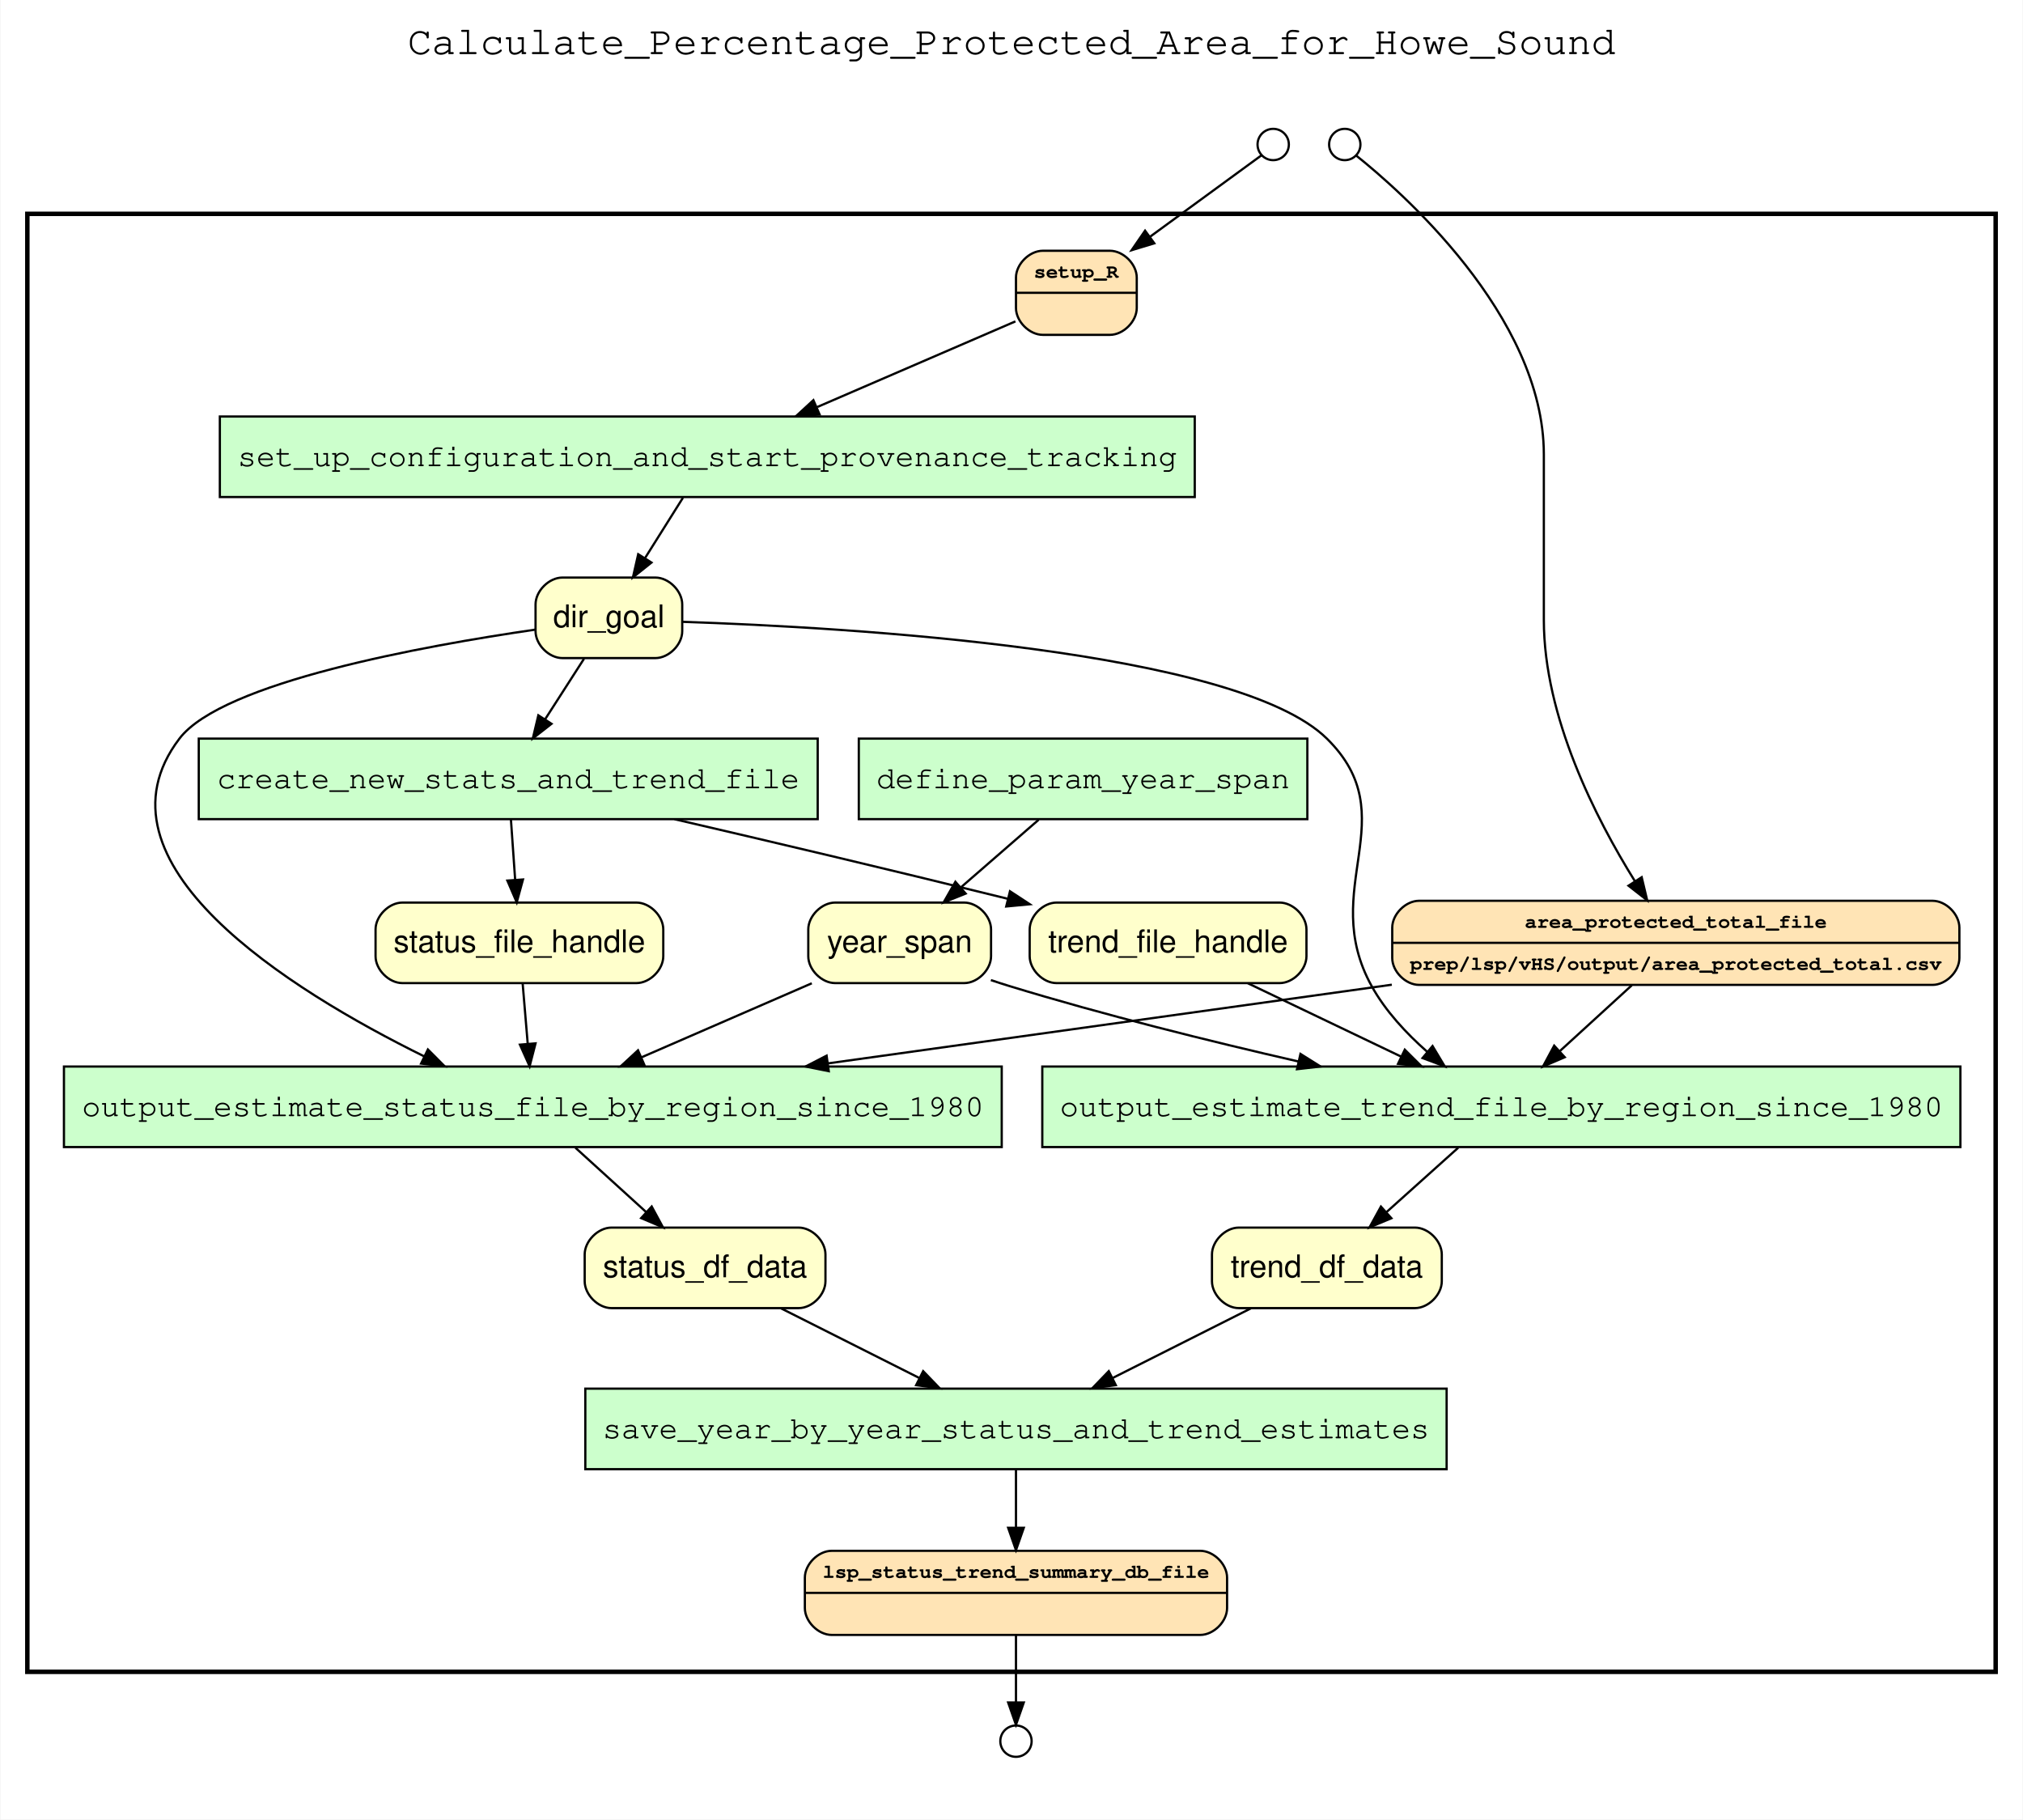
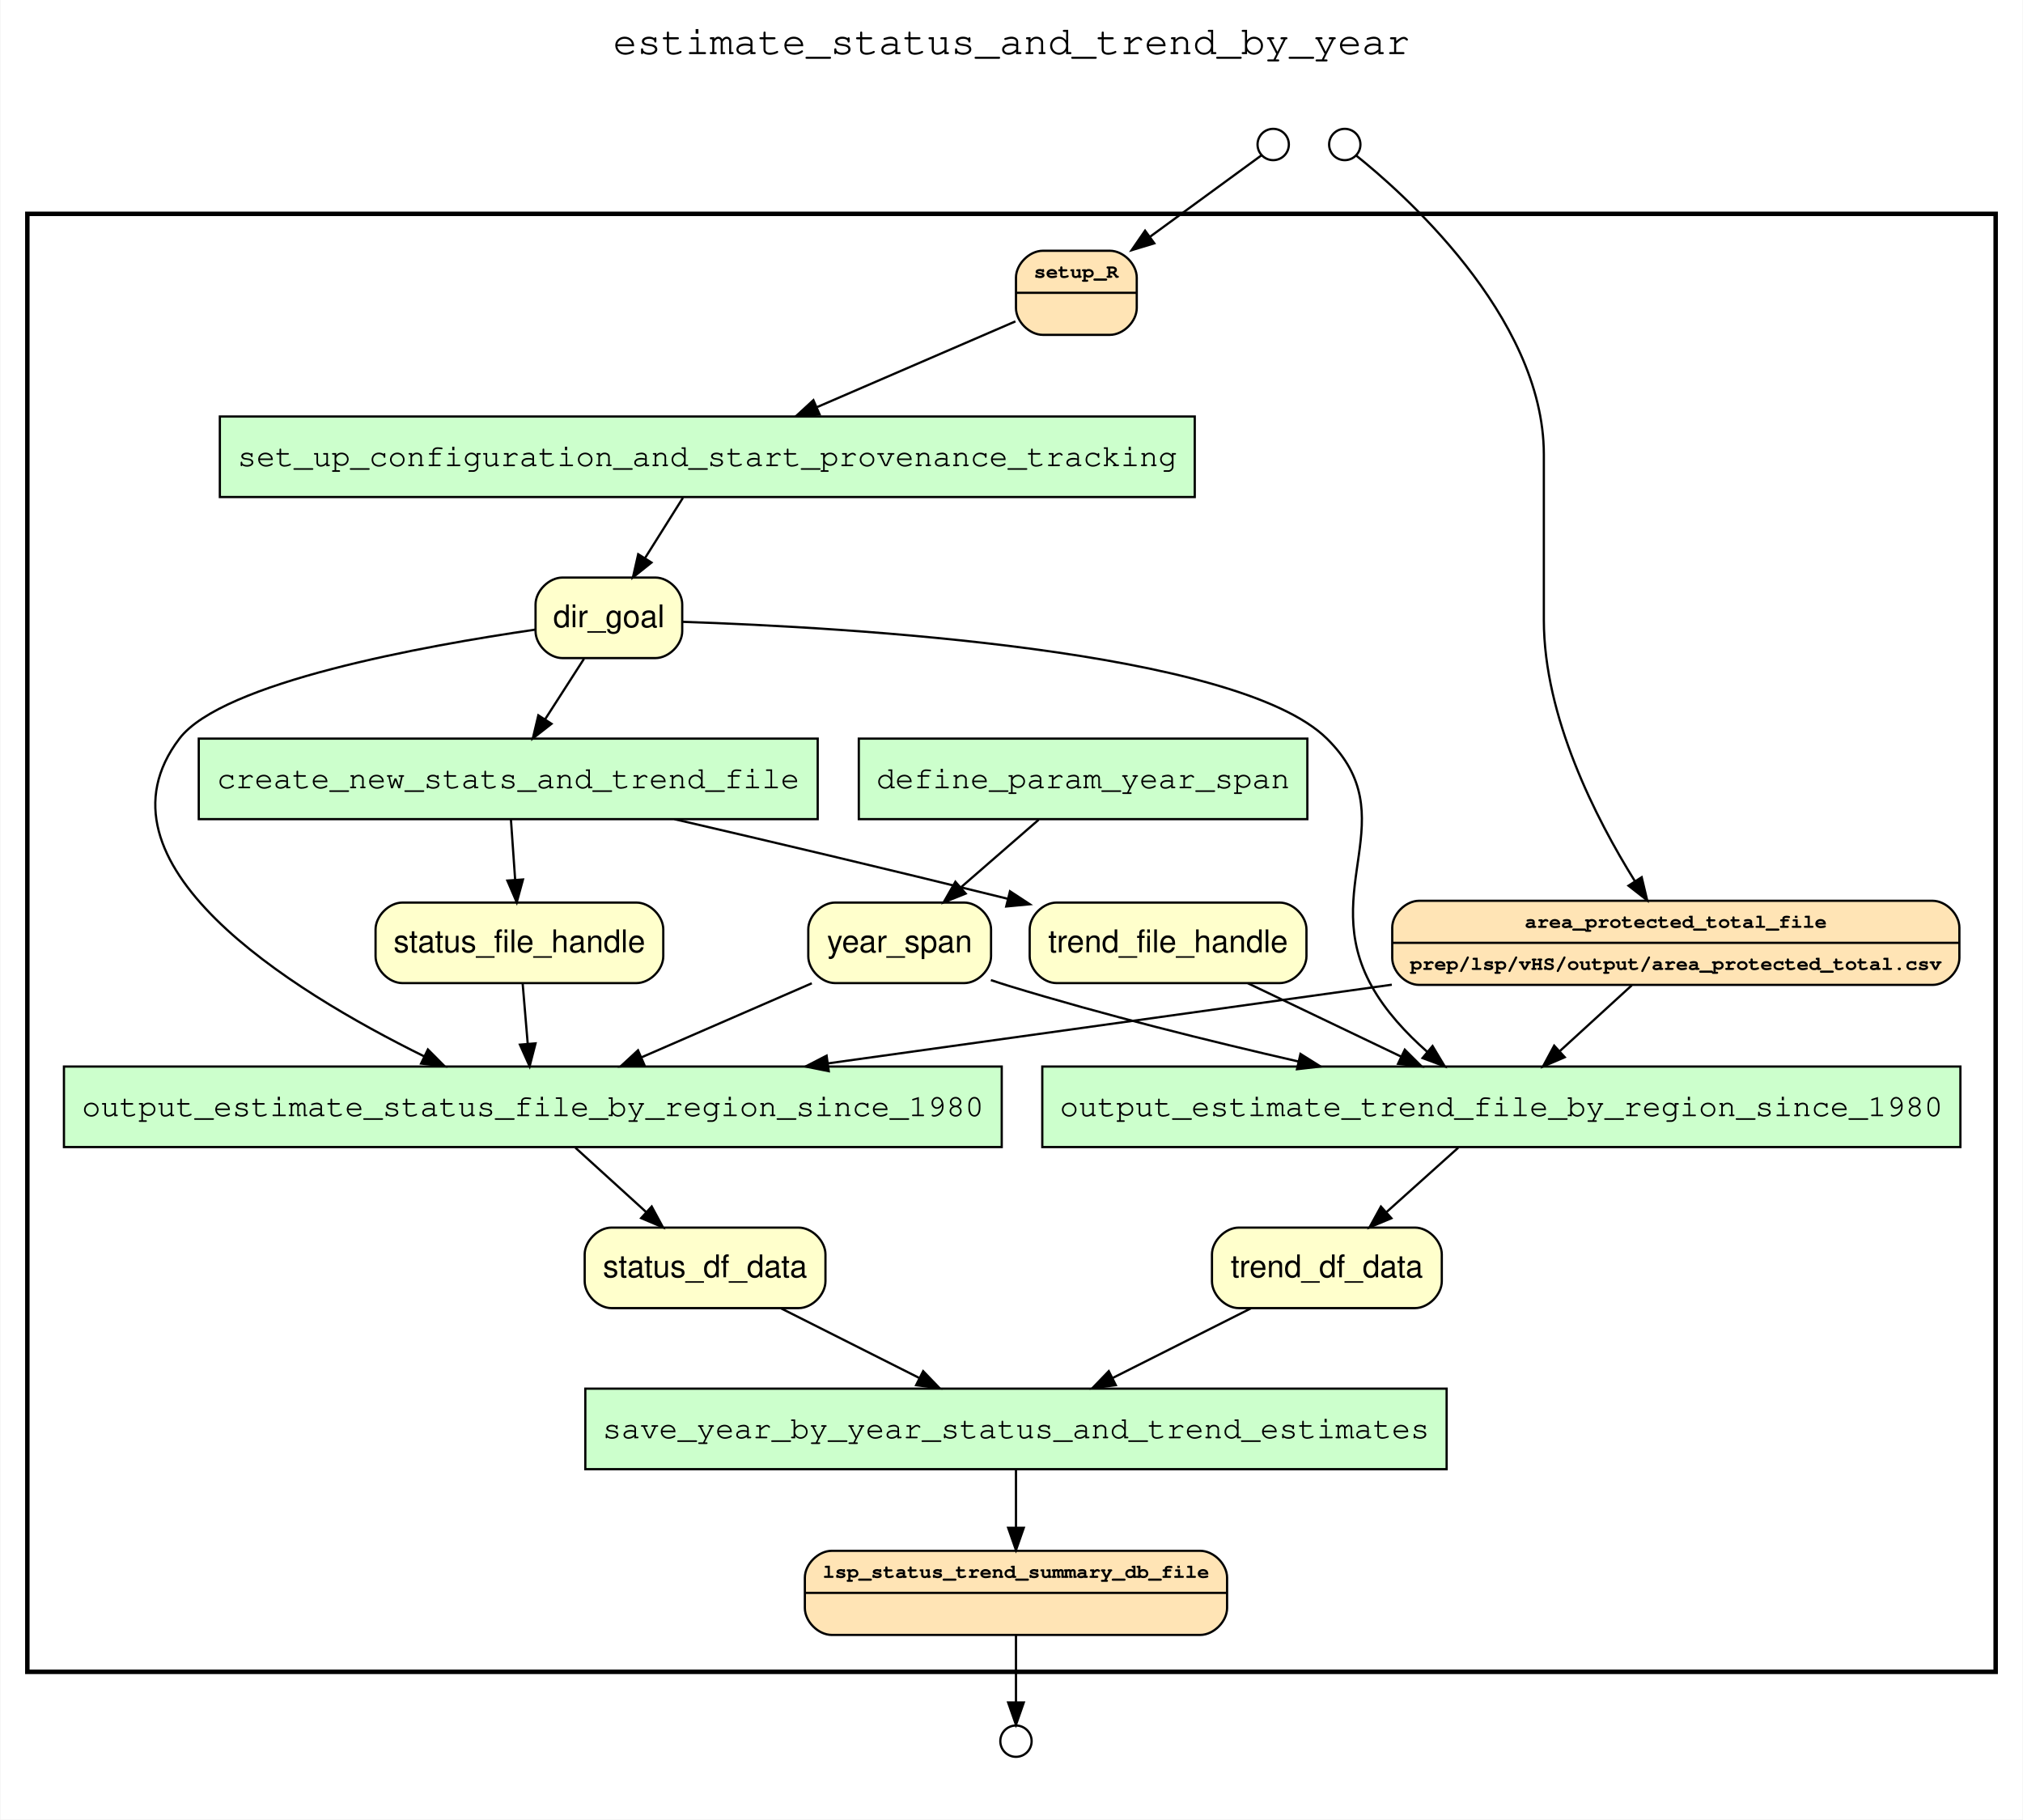
<svg xmlns="http://www.w3.org/2000/svg" width="904pt" height="813pt" viewBox="0.00 0.00 904.00 813.40">
  <g id="graph0" class="graph" transform="scale(1 1) rotate(0) translate(4 809.4)">
    <polygon fill="white" stroke="none" points="-4,4 -4,-809.4 900,-809.4 900,4 -4,4" />
-     <text text-anchor="middle" x="448" y="-785.2" font-family="Courier,monospace" font-size="18.00">Calculate_Percentage_Protected_Area_for_Howe_Sound</text>
+     <text text-anchor="middle" x="448" y="-785.2" font-family="Courier,monospace" font-size="18.00">estimate_status_and_trend_by_year</text>
    <g id="clust1" class="cluster">
      <polygon fill="none" stroke="black" stroke-width="2" points="8,-62 8,-713.8 888,-713.8 888,-62 8,-62" />
    </g>
    <g id="clust2" class="cluster">
      <polygon fill="none" stroke="white" stroke-width="2" points="16,-70 16,-705.8 880,-705.8 880,-70 16,-70" />
    </g>
    <g id="clust3" class="cluster">
      <polygon fill="none" stroke="white" stroke-width="2" points="542,-721.8 542,-767.8 620,-767.8 620,-721.8 542,-721.8" />
    </g>
    <g id="clust4" class="cluster">
      <polygon fill="none" stroke="white" stroke-width="2" points="550,-729.8 550,-759.8 612,-759.8 612,-729.8 550,-729.8" />
    </g>
    <g id="clust5" class="cluster">
      <polygon fill="none" stroke="white" stroke-width="2" points="427,-8 427,-54 473,-54 473,-8 427,-8" />
    </g>
    <g id="clust6" class="cluster">
      <polygon fill="none" stroke="white" stroke-width="2" points="435,-16 435,-46 465,-46 465,-16 435,-16" />
    </g>
    <g id="node1" class="node">
      <polygon fill="#ccffcc" stroke="black" points="872.234,-332.6 461.766,-332.6 461.766,-296.6 872.234,-296.6 872.234,-332.6" />
      <text text-anchor="middle" x="667" y="-310.4" font-family="Courier,monospace" font-size="14.00">output_estimate_trend_file_by_region_since_1980</text>
    </g>
    <g id="node12" class="node">
      <path fill="#ffffcc" stroke="black" d="M628.376,-260.6C628.376,-260.6 549.624,-260.6 549.624,-260.6 543.624,-260.6 537.624,-254.6 537.624,-248.6 537.624,-248.6 537.624,-236.6 537.624,-236.6 537.624,-230.6 543.624,-224.6 549.624,-224.6 549.624,-224.6 628.376,-224.6 628.376,-224.6 634.376,-224.6 640.376,-230.6 640.376,-236.6 640.376,-236.6 640.376,-248.6 640.376,-248.6 640.376,-254.6 634.376,-260.6 628.376,-260.6" />
      <text text-anchor="middle" x="589" y="-238.4" font-family="Helvetica,sans-Serif" font-size="14.00">trend_df_data</text>
    </g>
    <g id="edge18" class="edge">
      <path fill="none" stroke="black" d="M647.719,-296.297C638.085,-287.65 626.271,-277.049 615.773,-267.627" />
      <polygon fill="black" stroke="black" points="617.839,-264.779 608.059,-260.704 613.164,-269.988 617.839,-264.779" />
    </g>
    <g id="node2" class="node">
      <polygon fill="#ccffcc" stroke="black" points="443.633,-332.6 24.367,-332.6 24.367,-296.6 443.633,-296.6 443.633,-332.6" />
      <text text-anchor="middle" x="234" y="-310.4" font-family="Courier,monospace" font-size="14.00">output_estimate_status_file_by_region_since_1980</text>
    </g>
    <g id="node11" class="node">
      <path fill="#ffffcc" stroke="black" d="M352.823,-260.6C352.823,-260.6 269.177,-260.6 269.177,-260.6 263.177,-260.6 257.177,-254.6 257.177,-248.6 257.177,-248.6 257.177,-236.6 257.177,-236.6 257.177,-230.6 263.177,-224.6 269.177,-224.6 269.177,-224.6 352.823,-224.6 352.823,-224.6 358.823,-224.6 364.823,-230.6 364.823,-236.6 364.823,-236.6 364.823,-248.6 364.823,-248.6 364.823,-254.6 358.823,-260.6 352.823,-260.6" />
      <text text-anchor="middle" x="311" y="-238.4" font-family="Helvetica,sans-Serif" font-size="14.00">status_df_data</text>
    </g>
    <g id="edge17" class="edge">
      <path fill="none" stroke="black" d="M253.034,-296.297C262.545,-287.65 274.207,-277.049 284.57,-267.627" />
      <polygon fill="black" stroke="black" points="287.14,-270.021 292.185,-260.704 282.431,-264.841 287.14,-270.021" />
    </g>
    <g id="node3" class="node">
      <polygon fill="#ccffcc" stroke="black" points="580.269,-479.2 379.731,-479.2 379.731,-443.2 580.269,-443.2 580.269,-479.2" />
      <text text-anchor="middle" x="480" y="-457" font-family="Courier,monospace" font-size="14.00">define_param_year_span</text>
    </g>
    <g id="node10" class="node">
      <path fill="#ffffcc" stroke="black" d="M426.857,-405.9C426.857,-405.9 369.143,-405.9 369.143,-405.9 363.143,-405.9 357.143,-399.9 357.143,-393.9 357.143,-393.9 357.143,-381.9 357.143,-381.9 357.143,-375.9 363.143,-369.9 369.143,-369.9 369.143,-369.9 426.857,-369.9 426.857,-369.9 432.857,-369.9 438.857,-375.9 438.857,-381.9 438.857,-381.9 438.857,-393.9 438.857,-393.9 438.857,-399.9 432.857,-405.9 426.857,-405.9" />
      <text text-anchor="middle" x="398" y="-383.7" font-family="Helvetica,sans-Serif" font-size="14.00">year_span</text>
    </g>
    <g id="edge16" class="edge">
      <path fill="none" stroke="black" d="M460.15,-442.94C449.675,-433.832 436.663,-422.518 425.257,-412.6" />
      <polygon fill="black" stroke="black" points="427.51,-409.921 417.667,-406.001 422.917,-415.204 427.51,-409.921" />
    </g>
    <g id="node4" class="node">
      <polygon fill="#ccffcc" stroke="black" points="361.357,-479.2 84.643,-479.2 84.643,-443.2 361.357,-443.2 361.357,-479.2" />
      <text text-anchor="middle" x="223" y="-457" font-family="Courier,monospace" font-size="14.00">create_new_stats_and_trend_file</text>
    </g>
    <g id="node8" class="node">
      <path fill="#ffffcc" stroke="black" d="M280.318,-405.9C280.318,-405.9 175.682,-405.9 175.682,-405.9 169.682,-405.9 163.682,-399.9 163.682,-393.9 163.682,-393.9 163.682,-381.9 163.682,-381.9 163.682,-375.9 169.682,-369.9 175.682,-369.9 175.682,-369.9 280.318,-369.9 280.318,-369.9 286.318,-369.9 292.318,-375.9 292.318,-381.9 292.318,-381.9 292.318,-393.9 292.318,-393.9 292.318,-399.9 286.318,-405.9 280.318,-405.9" />
      <text text-anchor="middle" x="228" y="-383.7" font-family="Helvetica,sans-Serif" font-size="14.00">status_file_handle</text>
    </g>
    <g id="edge14" class="edge">
      <path fill="none" stroke="black" d="M224.21,-442.94C224.775,-434.883 225.461,-425.1 226.094,-416.084" />
      <polygon fill="black" stroke="black" points="229.593,-416.221 226.801,-406.001 222.61,-415.731 229.593,-416.221" />
    </g>
    <g id="node9" class="node">
      <path fill="#ffffcc" stroke="black" d="M567.871,-405.9C567.871,-405.9 468.129,-405.9 468.129,-405.9 462.129,-405.9 456.129,-399.9 456.129,-393.9 456.129,-393.9 456.129,-381.9 456.129,-381.9 456.129,-375.9 462.129,-369.9 468.129,-369.9 468.129,-369.9 567.871,-369.9 567.871,-369.9 573.871,-369.9 579.871,-375.9 579.871,-381.9 579.871,-381.9 579.871,-393.9 579.871,-393.9 579.871,-399.9 573.871,-405.9 567.871,-405.9" />
      <text text-anchor="middle" x="518" y="-383.7" font-family="Helvetica,sans-Serif" font-size="14.00">trend_file_handle</text>
    </g>
    <g id="edge15" class="edge">
      <path fill="none" stroke="black" d="M297.342,-443.168C338.752,-433.568 391.482,-421.159 446.291,-407.602" />
      <polygon fill="black" stroke="black" points="447.321,-410.952 456.184,-405.148 445.636,-404.158 447.321,-410.952" />
    </g>
    <g id="node5" class="node">
      <polygon fill="#ccffcc" stroke="black" points="529.93,-623.2 94.07,-623.2 94.07,-587.2 529.93,-587.2 529.93,-623.2" />
      <text text-anchor="middle" x="312" y="-601" font-family="Courier,monospace" font-size="14.00">set_up_configuration_and_start_provenance_tracking</text>
    </g>
    <g id="node7" class="node">
      <path fill="#ffffcc" stroke="black" d="M288.787,-551.2C288.787,-551.2 247.213,-551.2 247.213,-551.2 241.213,-551.2 235.213,-545.2 235.213,-539.2 235.213,-539.2 235.213,-527.2 235.213,-527.2 235.213,-521.2 241.213,-515.2 247.213,-515.2 247.213,-515.2 288.787,-515.2 288.787,-515.2 294.787,-515.2 300.787,-521.2 300.787,-527.2 300.787,-527.2 300.787,-539.2 300.787,-539.2 300.787,-545.2 294.787,-551.2 288.787,-551.2" />
      <text text-anchor="middle" x="268" y="-529" font-family="Helvetica,sans-Serif" font-size="14.00">dir_goal</text>
    </g>
    <g id="edge13" class="edge">
      <path fill="none" stroke="black" d="M301.124,-586.897C296.008,-578.759 289.805,-568.889 284.155,-559.901" />
      <polygon fill="black" stroke="black" points="287.036,-557.908 278.751,-551.304 281.11,-561.633 287.036,-557.908" />
    </g>
    <g id="node6" class="node">
      <polygon fill="#ccffcc" stroke="black" points="642.539,-188.6 257.461,-188.6 257.461,-152.6 642.539,-152.6 642.539,-188.6" />
      <text text-anchor="middle" x="450" y="-166.4" font-family="Courier,monospace" font-size="14.00">save_year_by_year_status_and_trend_estimates</text>
    </g>
    <g id="node15" class="node">
      <path fill="#ffe4b5" stroke="black" d="M367.614,-78.5C367.614,-78.5 532.386,-78.5 532.386,-78.5 538.386,-78.5 544.386,-84.5 544.386,-90.5 544.386,-90.5 544.386,-104.1 544.386,-104.1 544.386,-110.1 538.386,-116.1 532.386,-116.1 532.386,-116.1 367.614,-116.1 367.614,-116.1 361.614,-116.1 355.614,-110.1 355.614,-104.1 355.614,-104.1 355.614,-90.5 355.614,-90.5 355.614,-84.5 361.614,-78.5 367.614,-78.5" />
      <text text-anchor="middle" x="450" y="-104" font-family="Courier,monospace" font-weight="bold" font-size="9.00">lsp_status_trend_summary_db_file</text>
      <polyline fill="none" stroke="black" points="355.614,-97.3 544.386,-97.3 " />
      <text text-anchor="middle" x="450" y="-85.2" font-family="Courier,monospace" font-weight="bold" font-size="9.00"> </text>
    </g>
    <g id="edge19" class="edge">
      <path fill="none" stroke="black" d="M450,-152.34C450,-144.605 450,-135.279 450,-126.568" />
      <polygon fill="black" stroke="black" points="453.5,-126.396 450,-116.396 446.5,-126.396 453.5,-126.396" />
    </g>
    <g id="edge9" class="edge">
      <path fill="none" stroke="black" d="M301.031,-531.409C374.603,-528.939 548.656,-518.933 589,-479.2 624.591,-444.149 584.848,-412.326 609,-368.6 615.131,-357.5 624.459,-347.472 633.852,-339.201" />
      <polygon fill="black" stroke="black" points="636.239,-341.768 641.69,-332.683 631.763,-336.387 636.239,-341.768" />
    </g>
    <g id="edge10" class="edge">
      <path fill="none" stroke="black" d="M235.149,-527.929C185.535,-520.729 95.219,-504.443 76,-479.2 33.796,-423.767 124.824,-367.03 185.478,-337.12" />
      <polygon fill="black" stroke="black" points="187.078,-340.234 194.557,-332.729 184.03,-333.932 187.078,-340.234" />
    </g>
    <g id="edge11" class="edge">
      <path fill="none" stroke="black" d="M256.876,-514.897C251.645,-506.759 245.3,-496.889 239.522,-487.901" />
      <polygon fill="black" stroke="black" points="242.347,-485.823 233.996,-479.304 236.459,-489.609 242.347,-485.823" />
    </g>
    <g id="edge8" class="edge">
      <path fill="none" stroke="black" d="M229.452,-369.64C230.13,-361.583 230.954,-351.8 231.712,-342.784" />
      <polygon fill="black" stroke="black" points="235.21,-342.959 232.561,-332.701 228.235,-342.372 235.21,-342.959" />
    </g>
    <g id="edge7" class="edge">
      <path fill="none" stroke="black" d="M553.689,-369.822C574.255,-359.981 600.295,-347.52 622.225,-337.026" />
      <polygon fill="black" stroke="black" points="623.834,-340.136 631.344,-332.662 620.813,-333.822 623.834,-340.136" />
    </g>
    <g id="edge5" class="edge">
      <path fill="none" stroke="black" d="M438.78,-371.249C441.55,-370.316 444.308,-369.424 447,-368.6 488.993,-355.752 536.257,-344.019 576.183,-334.878" />
      <polygon fill="black" stroke="black" points="577.192,-338.238 586.169,-332.61 575.642,-331.412 577.192,-338.238" />
    </g>
    <g id="edge6" class="edge">
      <path fill="none" stroke="black" d="M358.718,-369.822C335.88,-359.893 306.908,-347.297 282.637,-336.745" />
      <polygon fill="black" stroke="black" points="283.812,-333.44 273.245,-332.662 281.021,-339.859 283.812,-333.44" />
    </g>
    <g id="edge2" class="edge">
      <path fill="none" stroke="black" d="M345.003,-224.476C363.598,-215.112 386.827,-203.414 406.706,-193.403" />
      <polygon fill="black" stroke="black" points="408.509,-196.414 415.866,-188.79 405.36,-190.162 408.509,-196.414" />
    </g>
    <g id="edge1" class="edge">
      <path fill="none" stroke="black" d="M554.997,-224.476C536.402,-215.112 513.173,-203.414 493.294,-193.403" />
      <polygon fill="black" stroke="black" points="494.64,-190.162 484.134,-188.79 491.491,-196.414 494.64,-190.162" />
    </g>
    <g id="node13" class="node">
      <path fill="#ffe4b5" stroke="black" d="M462,-659.7C462,-659.7 492,-659.7 492,-659.7 498,-659.7 504,-665.7 504,-671.7 504,-671.7 504,-685.3 504,-685.3 504,-691.3 498,-697.3 492,-697.3 492,-697.3 462,-697.3 462,-697.3 456,-697.3 450,-691.3 450,-685.3 450,-685.3 450,-671.7 450,-671.7 450,-665.7 456,-659.7 462,-659.7" />
      <text text-anchor="middle" x="476.897" y="-685.2" font-family="Courier,monospace" font-weight="bold" font-size="9.00">setup_R</text>
      <polyline fill="none" stroke="black" points="450,-678.5 503.794,-678.5 " />
      <text text-anchor="middle" x="476.897" y="-666.4" font-family="Courier,monospace" font-weight="bold" font-size="9.00"> </text>
    </g>
    <g id="edge12" class="edge">
      <path fill="none" stroke="black" d="M449.754,-665.726C425.741,-655.35 390.169,-639.979 361.189,-627.456" />
      <polygon fill="black" stroke="black" points="362.208,-624.083 351.64,-623.329 359.431,-630.509 362.208,-624.083" />
    </g>
    <g id="node14" class="node">
      <path fill="#ffe4b5" stroke="black" d="M630.22,-369.1C630.22,-369.1 859.78,-369.1 859.78,-369.1 865.78,-369.1 871.78,-375.1 871.78,-381.1 871.78,-381.1 871.78,-394.7 871.78,-394.7 871.78,-400.7 865.78,-406.7 859.78,-406.7 859.78,-406.7 630.22,-406.7 630.22,-406.7 624.22,-406.7 618.22,-400.7 618.22,-394.7 618.22,-394.7 618.22,-381.1 618.22,-381.1 618.22,-375.1 624.22,-369.1 630.22,-369.1" />
      <text text-anchor="middle" x="745" y="-394.6" font-family="Courier,monospace" font-weight="bold" font-size="9.00">area_protected_total_file</text>
      <polyline fill="none" stroke="black" points="618.22,-387.9 871.78,-387.9 " />
      <text text-anchor="start" x="626.22" y="-375.8" font-family="Courier,monospace" font-weight="bold" font-size="9.00">prep/lsp/vHS/output/area_protected_total.csv</text>
    </g>
    <g id="edge3" class="edge">
      <path fill="none" stroke="black" d="M725.317,-368.908C715.607,-360.032 703.76,-349.202 693.286,-339.628" />
      <polygon fill="black" stroke="black" points="695.345,-336.768 685.602,-332.605 690.622,-341.935 695.345,-336.768" />
    </g>
    <g id="edge4" class="edge">
      <path fill="none" stroke="black" d="M618.029,-369.184C541.367,-358.487 443.832,-344.878 366.241,-334.052" />
      <polygon fill="black" stroke="black" points="366.302,-330.526 355.914,-332.611 365.334,-337.459 366.302,-330.526" />
    </g>
    <g id="node18" class="node">
      <ellipse fill="none" stroke="black" cx="450" cy="-31" rx="7" ry="7" />
    </g>
    <g id="edge22" class="edge">
      <path fill="none" stroke="black" d="M450,-78.389C450,-68.983 450,-57.539 450,-48.371" />
      <polygon fill="black" stroke="black" points="453.5,-48.301 450,-38.301 446.5,-48.301 453.5,-48.301" />
    </g>
    <g id="node16" class="node">
      <ellipse fill="none" stroke="black" cx="565" cy="-744.8" rx="7" ry="7" />
    </g>
    <g id="edge20" class="edge">
      <path fill="none" stroke="black" d="M559.759,-739.97C550.068,-732.89 528.639,-717.231 510.014,-703.623" />
      <polygon fill="black" stroke="black" points="511.846,-700.627 501.707,-697.553 507.716,-706.279 511.846,-700.627" />
    </g>
    <g id="node17" class="node">
      <ellipse fill="none" stroke="black" cx="597" cy="-744.8" rx="7" ry="7" />
    </g>
    <g id="edge21" class="edge">
      <path fill="none" stroke="black" d="M602.04,-739.912C620.867,-724.91 686,-668.506 686,-606.2 686,-606.2 686,-606.2 686,-532.2 686,-488.932 709.284,-443.474 726.597,-415.653" />
      <polygon fill="black" stroke="black" points="729.744,-417.23 732.198,-406.923 723.852,-413.45 729.744,-417.23" />
    </g>
  </g>
</svg>
